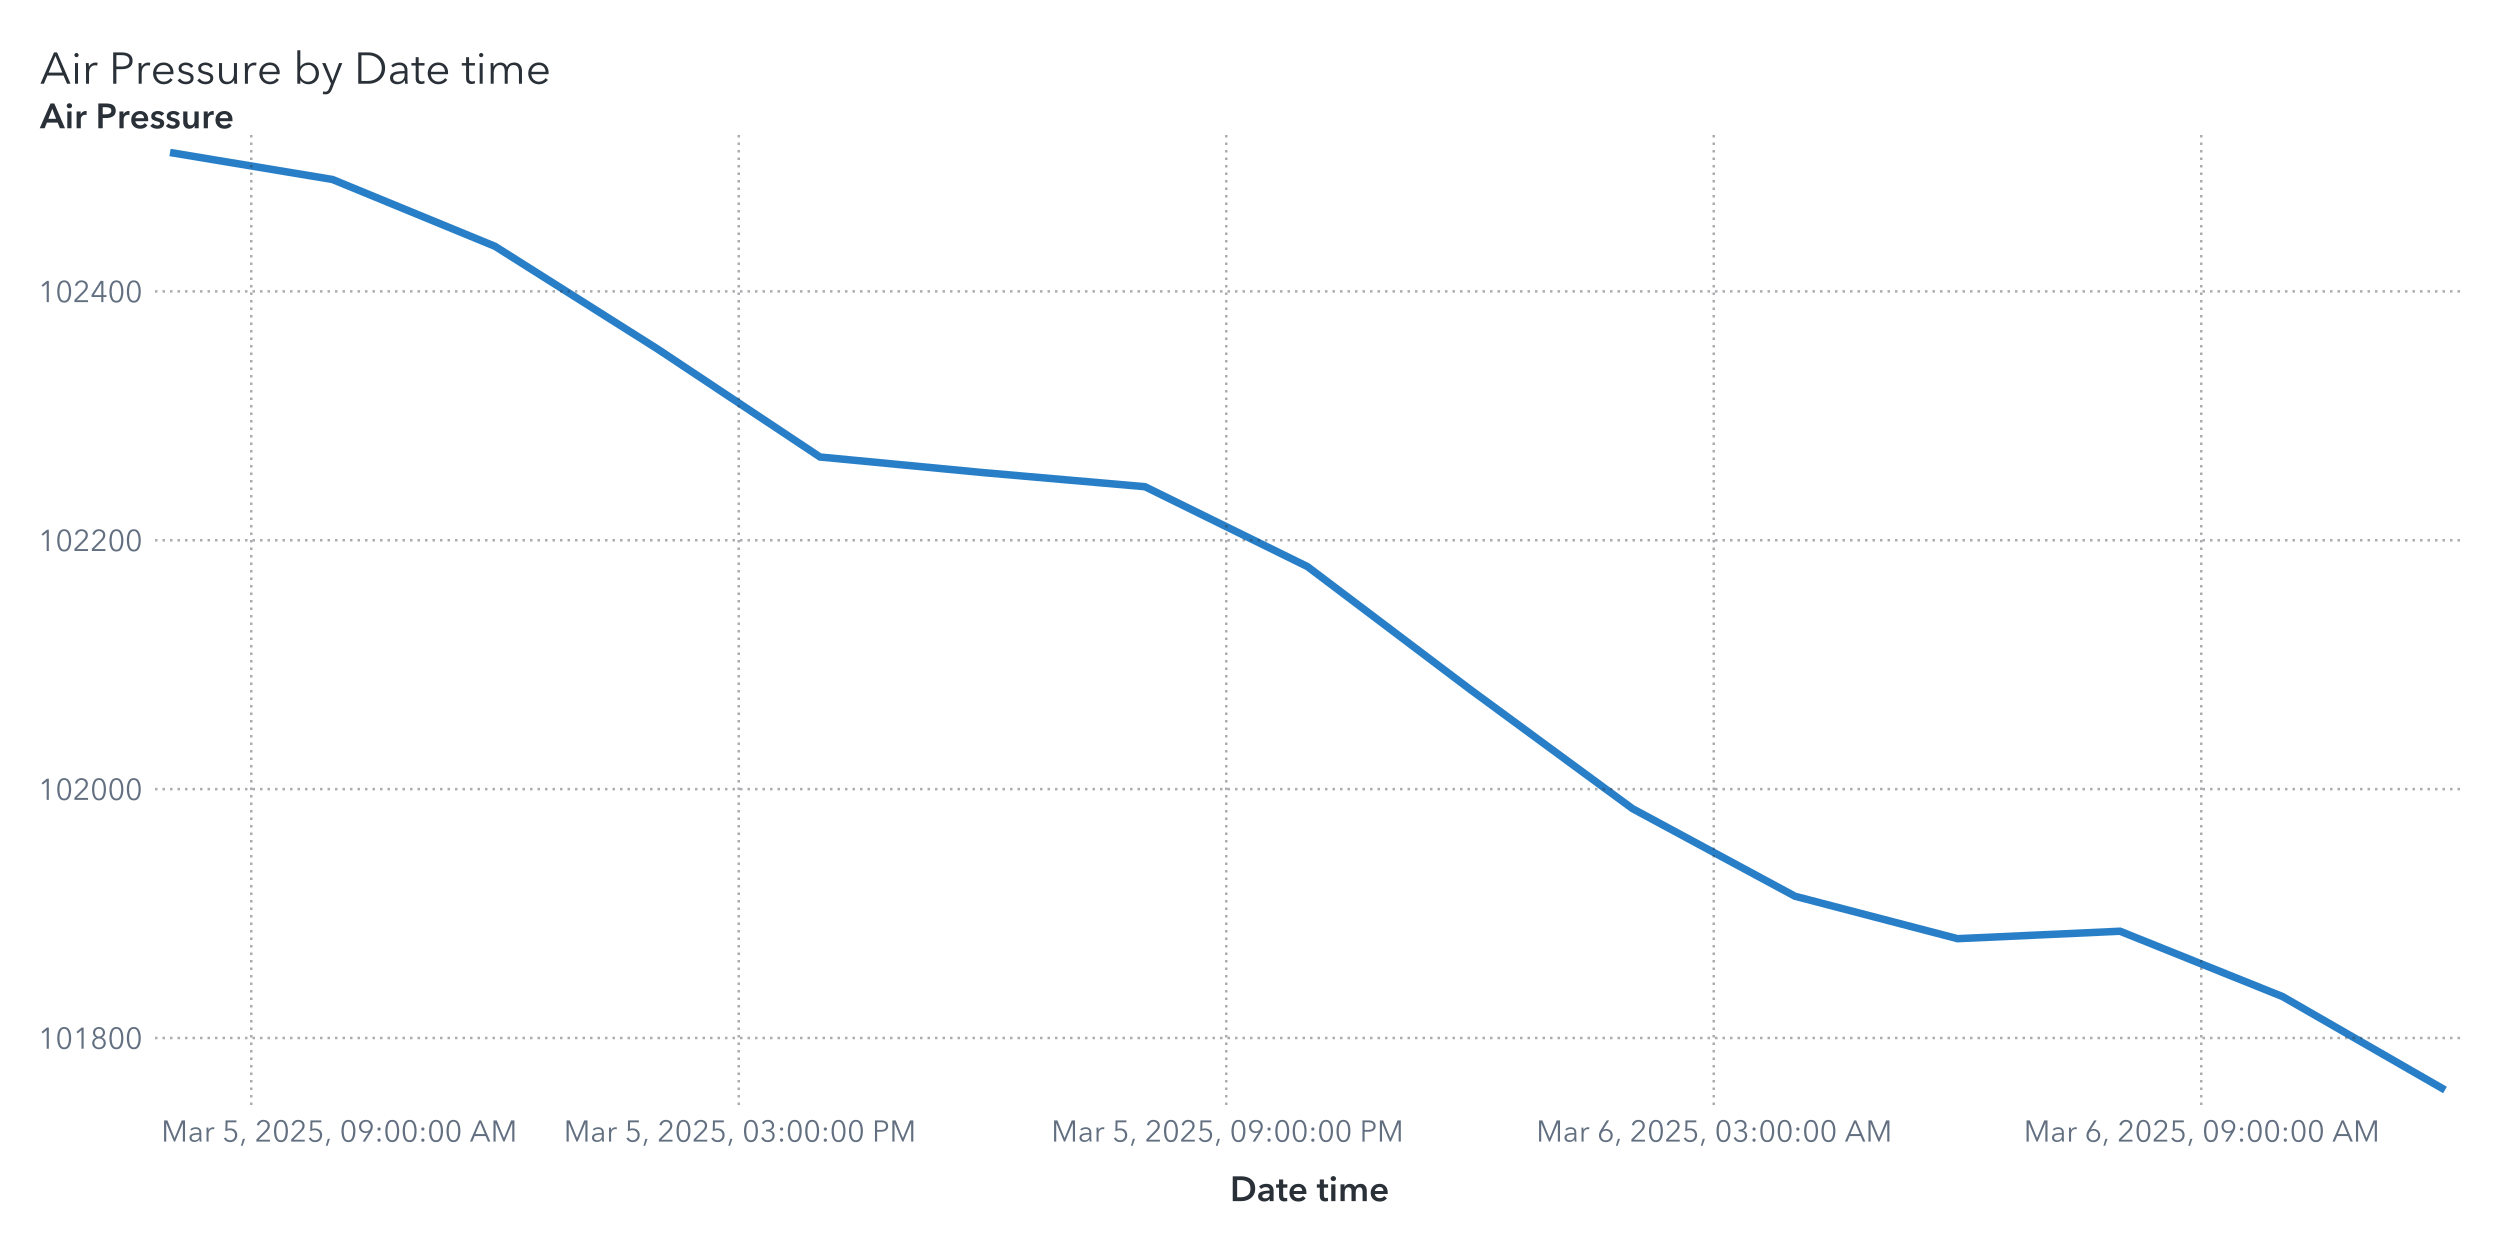
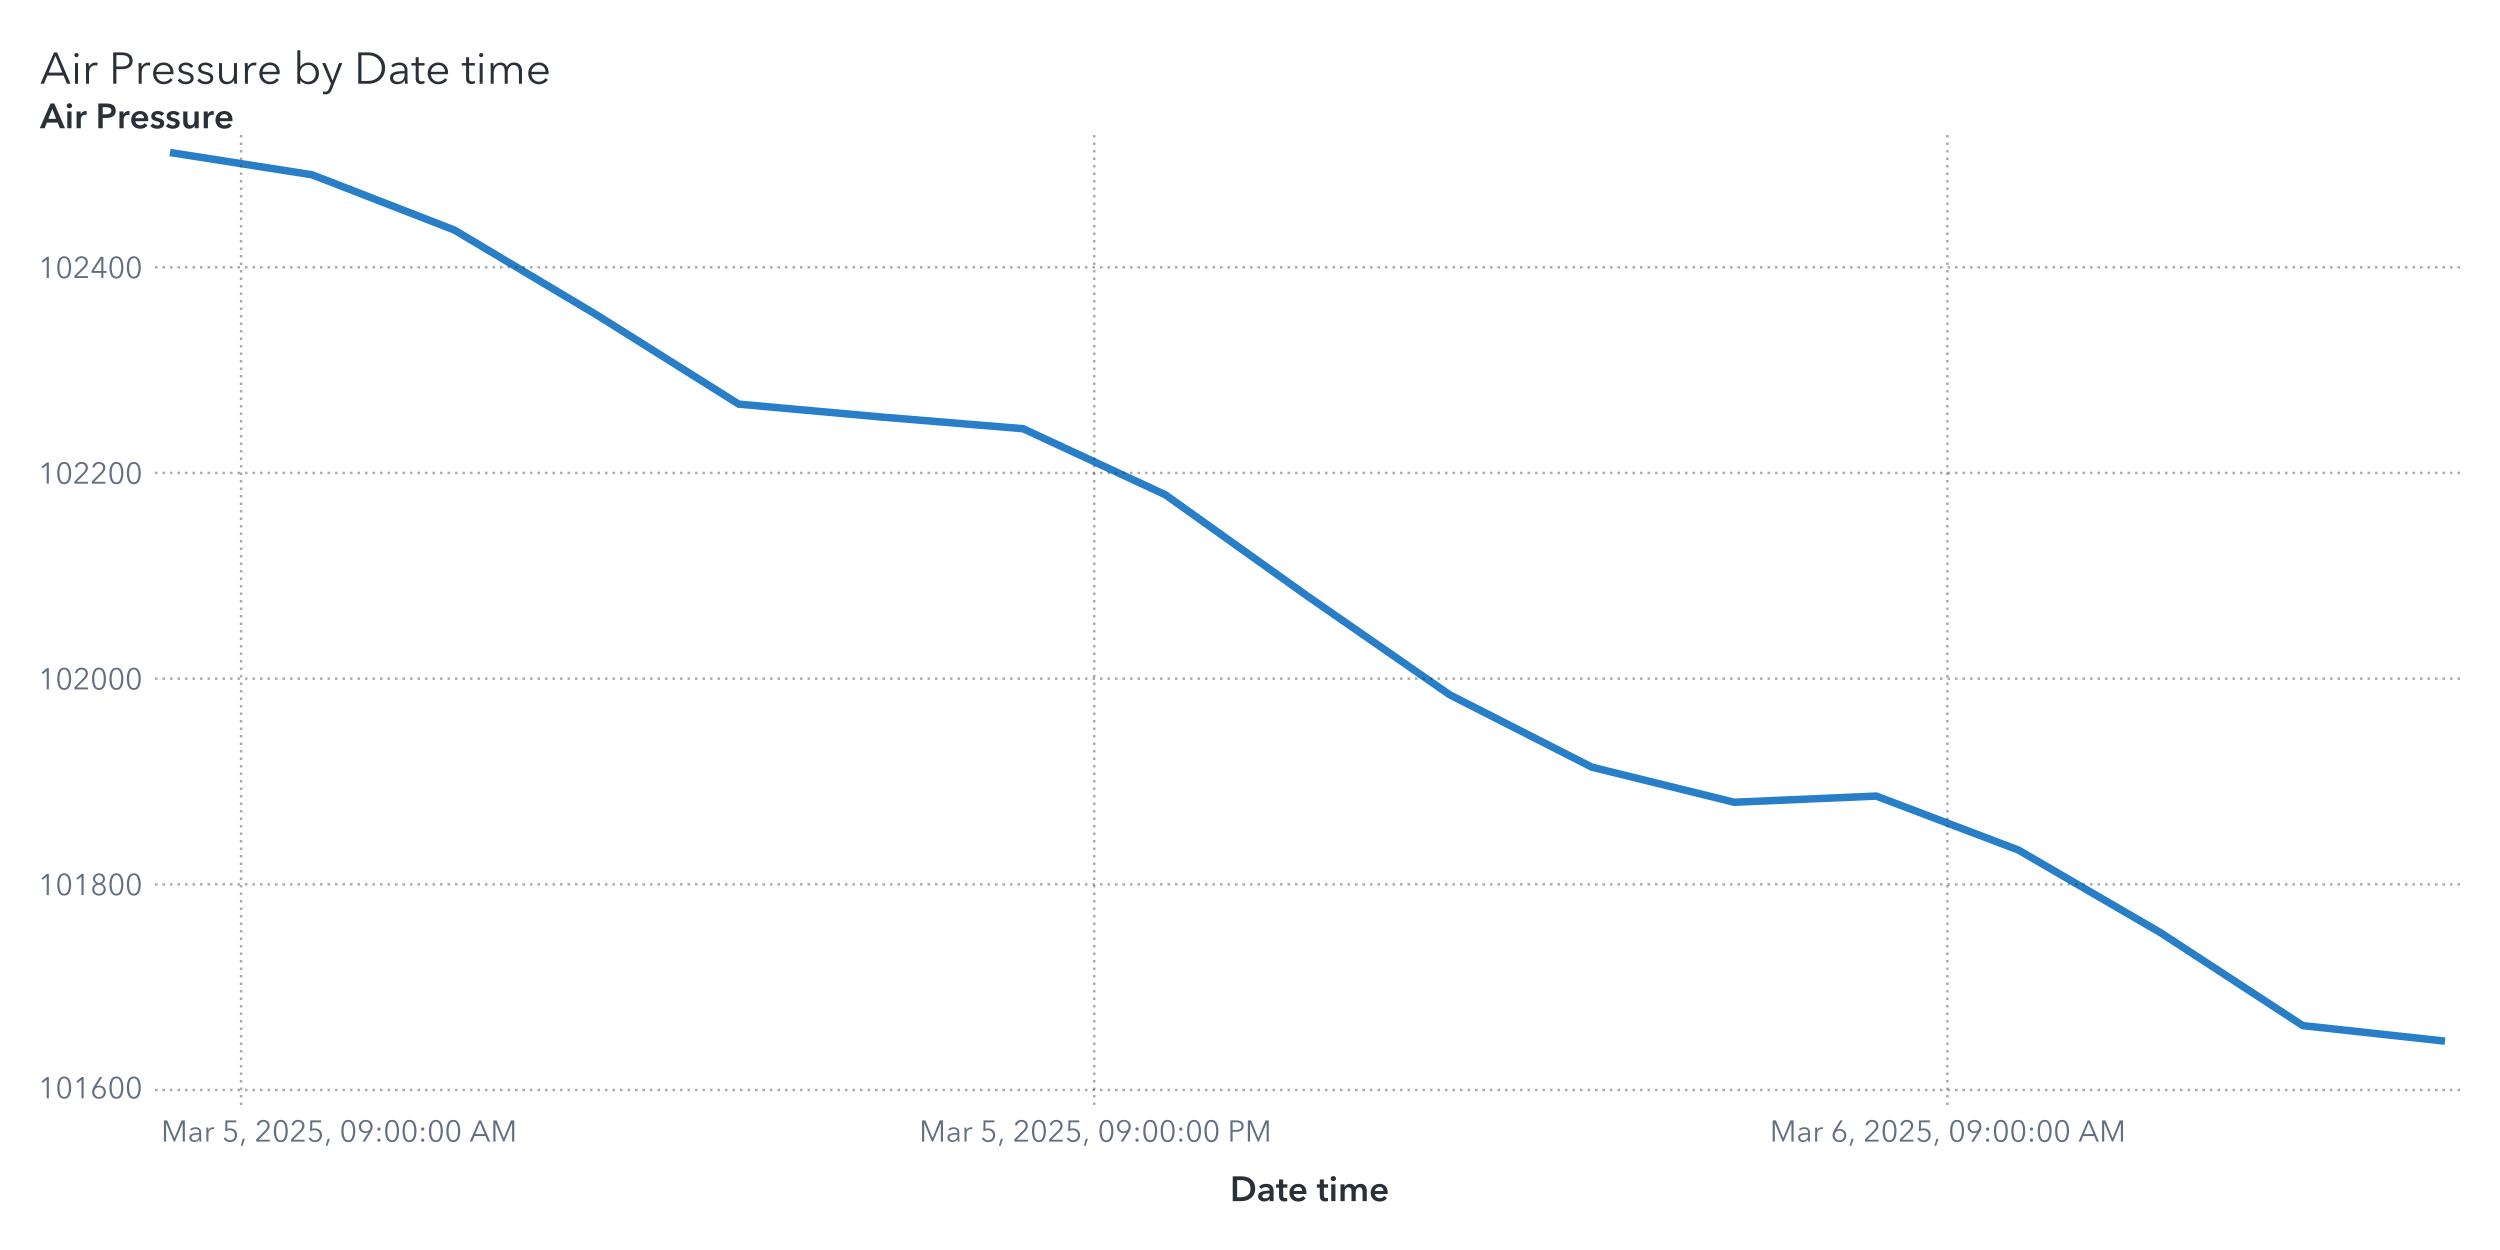
<svg xmlns="http://www.w3.org/2000/svg" xmlns:xlink="http://www.w3.org/1999/xlink" version="1.1" width="1000" height="500" viewBox="0 0 1000 500">
  <rect x="0" y="0" width="1000" height="500" fill="#ffffff">
</rect>
  <g>
    <rect x="0" y="0" rx="5" ry="5" width="1000.0" height="500.0" fill="#ffffff" opacity="0">
</rect>
    <rect x="0" y="0" rx="5" ry="5" width="1000.0" height="500.0" fill="#ffffff" opacity="0">
</rect>
    <rect x="0" y="0" rx="5" ry="5" width="1000.0" height="500.0" fill="#ffffff" opacity="0">
</rect>
    <rect x="0" y="0" rx="5" ry="5" width="1000.0" height="500.0" fill="#ffffff" opacity="0">
</rect>
    <g transform=" translate(16.0 -462.0)">
      <g transform="">
        <g fill="#2a3037" stroke="#2a3037" transform="translate(0 495.5) scale(0.0177 -0.0177)">
          <defs>
            <path id="g65/TT0" d="M89.0 0 L10.0 0 L316.0 708.0 L386.0 708.0 L690.0 0 L610.0 0 L532.0 186.0 L166.0 186.0 L89.0 0Z M193.0 252.0 L505.0 252.0 L349.0 628.0 L193.0 252.0Z">
</path>
          </defs>
          <use x="0" y="0" xlink:href="#g65/TT0" />
          <defs>
            <path id="g105/TT0" d="M125.0 600.0Q 106.0,600.0  91.5,614.0 T 77.0,648.0 Q 77.0,668.0  91.5,682.0 T 125.0,696.0 Q 144.0,696.0  158.5,682.0 T 173.0,648.0 Q 173.0,628.0  158.5,614.0 T 125.0,600.0 Z M159.0 0 L91.0 0 L91.0 468.0 L159.0 468.0 L159.0 0Z">
</path>
          </defs>
          <use x="700.0" y="0" xlink:href="#g105/TT0" />
          <defs>
            <path id="g114/TT0" d="M86.0 468.0 L151.0 468.0Q 155.0,418.0  155.0,388.0  L157.0 388.0Q 177.0,429.0  217.5,454.5 T 307.0,480.0 Q 334.0,480.0  352.0,475.0  L343.0 411.0Q 337.0,413.0  322.5,415.0 T 295.0,417.0 Q 236.0,417.0  197.0,372.5 T 158.0,240.0  L158.0 0 L90.0 0 L90.0 365.0Q 90.0,425.0  86.0,468.0 Z">
</path>
          </defs>
          <use x="950.0" y="0" xlink:href="#g114/TT0" />
          <defs>
            <path id="g80/TT0" d="M294.0 708.0Q 405.0,708.0  469.0,660.0 T 533.0,519.0 Q 533.0,426.0  468.0,377.5 T 292.0,329.0  L166.0 329.0 L166.0 0 L94.0 0 L94.0 708.0 L294.0 708.0Z M288.0 390.0Q 372.0,390.0  416.5,423.0 T 461.0,519.0 Q 461.0,583.0  416.5,614.5 T 288.0,646.0  L166.0 646.0 L166.0 390.0 L288.0 390.0Z">
</path>
          </defs>
          <use x="1560.0" y="0" xlink:href="#g80/TT0" />
          <use x="2140.0" y="0" xlink:href="#g114/TT0" />
          <defs>
            <path id="g101/TT0" d="M515.0 216.0 L127.0 216.0Q 128.0,169.0  150.5,130.5 T 212.0,69.0 T 298.0,46.0 Q 347.0,46.0  387.0,69.5 T 448.0,127.0  L499.0 87.0Q 421.0,-12.0  298.0,-12.0 Q 229.0,-12.0  174.0,20.0 T 87.5,108.0 T 56.0,234.0 Q 56.0,303.0  87.0,359.5 T 172.0,448.0 T 292.0,480.0 Q 363.0,480.0  413.5,449.5 T 490.0,366.0 T 516.0,248.0 Q 516.0,228.0  515.0,216.0 Z M292.0 423.0Q 248.0,423.0  211.5,402.0 T 153.0,345.5 T 128.0,270.0  L447.0 270.0Q 444.0,338.0  403.5,380.5 T 292.0,423.0 Z">
</path>
          </defs>
          <use x="2500.0" y="0" xlink:href="#g101/TT0" />
          <defs>
            <path id="g115/TT0" d="M224.0 423.0Q 183.0,423.0  154.0,404.5 T 125.0,350.0 Q 125.0,318.0  151.0,300.0 T 237.0,270.0 Q 320.0,253.0  359.5,220.0 T 399.0,133.0 Q 399.0,59.0  347.5,23.5 T 223.0,-12.0 Q 167.0,-12.0  118.0,11.0 T 38.0,79.0  L92.0 119.0Q 111.0,87.0  146.5,66.5 T 222.0,46.0 Q 270.0,46.0  301.0,65.5 T 332.0,128.0 Q 332.0,163.0  299.5,182.0 T 194.0,218.0 Q 136.0,232.0  98.0,258.5 T 60.0,344.0 Q 60.0,411.0  108.5,445.5 T 227.0,480.0 Q 277.0,480.0  323.0,457.5 T 391.0,396.0  L339.0 357.0Q 324.0,387.0  293.0,405.0 T 224.0,423.0 Z">
</path>
          </defs>
          <use x="3072.0" y="0" xlink:href="#g115/TT0" />
          <use x="3516.0" y="0" xlink:href="#g115/TT0" />
          <defs>
            <path id="g117/TT0" d="M426.0 80.0 L424.0 80.0Q 405.0,40.0  359.5,14.0 T 264.0,-12.0 Q 177.0,-12.0  131.5,40.0 T 86.0,181.0  L86.0 468.0 L154.0 468.0 L154.0 209.0Q 154.0,130.0  182.5,87.5 T 281.0,45.0 Q 319.0,45.0  351.0,65.5 T 403.0,127.0 T 423.0,228.0  L423.0 468.0 L491.0 468.0 L491.0 103.0Q 491.0,43.0  495.0,0  L430.0 0Q 426.0,50.0  426.0,80.0 Z">
</path>
          </defs>
          <use x="3960.0" y="0" xlink:href="#g117/TT0" />
          <use x="4541.0" y="0" xlink:href="#g114/TT0" />
          <use x="4901.0" y="0" xlink:href="#g101/TT0" />
          <defs>
            <path id="g98/TT0" d="M160.0 0 L92.0 0 L92.0 756.0 L160.0 756.0 L160.0 387.0 L162.0 387.0Q 191.0,431.0  239.0,455.5 T 339.0,480.0 Q 410.0,480.0  465.5,447.5 T 551.0,359.0 T 581.0,234.0 Q 581.0,165.0  551.0,109.0 T 465.5,20.5 T 339.0,-12.0 Q 287.0,-12.0  239.0,12.0 T 162.0,79.0  L160.0 79.0 L160.0 0Z M332.0 423.0Q 280.0,423.0  239.0,398.0 T 175.0,330.0 T 152.0,234.0 Q 152.0,181.0  175.0,138.0 T 239.0,70.5 T 332.0,46.0 Q 387.0,46.0  427.0,71.0 T 488.0,138.5 T 509.0,234.0 Q 509.0,287.0  488.0,330.0 T 427.0,398.0 T 387.0,423.0 Z">
</path>
          </defs>
          <use x="5723.0" y="0" xlink:href="#g98/TT0" />
          <defs>
            <path id="g121/TT0" d="M253.0 73.0 L398.0 468.0 L472.0 468.0 L239.0 -121.0Q 216.0,-180.0  182.5,-210.0 T 92.0,-240.0 Q 61.0,-240.0  31.0,-234.0  L38.0 -172.0Q 62.0,-180.0  88.0,-180.0 Q 121.0,-180.0  141.5,-159.5 T 178.0,-97.0  L216.0 1.0 L16.0 468.0 L92.0 468.0 L251.0 73.0 L253.0 73.0Z">
</path>
          </defs>
          <use x="6360.0" y="0" xlink:href="#g121/TT0" />
          <defs>
            <path id="g68/TT0" d="M329.0 708.0Q 421.0,708.0  507.0,667.5 T 647.0,546.5 T 701.0,354.0 Q 701.0,242.0  647.0,161.5 T 507.0,40.5 T 329.0,0  L94.0 0 L94.0 708.0 L329.0 708.0Z M309.0 64.0Q 411.0,64.0  482.5,105.0 T 589.5,212.0 T 625.0,354.0 Q 625.0,430.0  589.5,496.0 T 482.5,603.0 T 309.0,644.0  L166.0 644.0 L166.0 64.0 L309.0 64.0Z">
</path>
          </defs>
          <use x="7098.0" y="0" xlink:href="#g68/TT0" />
          <defs>
            <path id="g97/TT0" d="M260.0 423.0Q 220.0,423.0  183.0,408.0 T 121.0,368.0  L83.0 413.0Q 113.0,443.0  161.0,461.5 T 267.0,480.0 Q 347.0,480.0  398.0,436.0 T 449.0,310.0  L449.0 105.0Q 449.0,42.0  457.0,0  L396.0 0Q 389.0,40.0  389.0,76.0  L387.0 76.0Q 355.0,30.0  314.5,9.0 T 217.0,-12.0 Q 178.0,-12.0  141.0,2.5 T 79.5,49.0 T 55.0,130.0 Q 55.0,198.0  99.0,232.0 T 212.5,276.5 T 385.0,287.0  L385.0 302.0Q 385.0,362.0  353.0,392.5 T 260.0,423.0 Z M125.0 133.0Q 125.0,87.0  157.0,65.5 T 235.0,44.0 Q 304.0,44.0  344.5,89.0 T 385.0,199.0  L385.0 234.0 L365.0 234.0Q 259.0,234.0  192.0,213.5 T 125.0,133.0 Z">
</path>
          </defs>
          <use x="7855.0" y="0" xlink:href="#g97/TT0" />
          <defs>
            <path id="g116/TT0" d="M169.0 411.0 L169.0 138.0Q 169.0,89.0  187.0,70.5 T 239.0,52.0 Q 268.0,52.0  298.0,67.0  L301.0 8.0Q 264.0,-6.0  221.0,-6.0 Q 173.0,-6.0  137.0,22.0 T 101.0,119.0  L101.0 411.0 L4.0 411.0 L4.0 468.0 L101.0 468.0 L101.0 600.0 L169.0 600.0 L169.0 468.0 L301.0 468.0 L301.0 411.0 L169.0 411.0Z">
</path>
          </defs>
          <use x="8389.0" y="0" xlink:href="#g116/TT0" />
          <use x="8706.0" y="0" xlink:href="#g101/TT0" />
          <use x="9528.0" y="0" xlink:href="#g116/TT0" />
          <use x="9845.0" y="0" xlink:href="#g105/TT0" />
          <defs>
            <path id="g109/TT0" d="M311.0 480.0Q 356.0,480.0  395.0,458.0 T 455.0,381.0 Q 479.0,429.0  521.0,454.5 T 619.0,480.0 Q 706.0,480.0  751.5,428.0 T 797.0,287.0  L797.0 0 L729.0 0 L729.0 259.0Q 729.0,423.0  608.0,423.0 Q 540.0,423.0  507.5,372.5 T 475.0,249.0  L475.0 0 L407.0 0 L407.0 273.0Q 407.0,347.0  382.5,385.0 T 294.0,423.0 Q 260.0,423.0  228.5,402.5 T 177.5,340.5 T 158.0,240.0  L158.0 0 L90.0 0 L90.0 365.0Q 90.0,425.0  86.0,468.0  L151.0 468.0Q 155.0,418.0  155.0,388.0  L157.0 388.0Q 178.0,429.0  219.5,454.5 T 311.0,480.0 Z">
</path>
          </defs>
          <use x="10095.0" y="0" xlink:href="#g109/TT0" />
          <use x="10978.0" y="0" xlink:href="#g101/TT0" />
        </g>
        <text x="0" y="495.5" font-size="13.3pt" font-family="Avenir Next for SAS" fill="#2a3037" opacity="0">
Air Pressure by Date time</text>
      </g>
    </g>
    <g transform=" translate(16.0 -16.0)">
      <defs>
        <clipPath id="ClipPath0">
          <rect x="46" y="68" width="925" height="390">
</rect>
        </clipPath>
      </defs>
      <g clip-path="url(#ClipPath0)">
        <defs>
          <clipPath id="ClipPath1">
            <rect x="46" y="70" width="923" height="388">
</rect>
          </clipPath>
        </defs>
        <g clip-path="url(#ClipPath1)">
-           <polyline id="Polyline_6" points="52.0,77.0  117.0,87.8  182.0,114.53  247.0,155.59  312.0,198.8  377.0,205.02  442.0,210.69  507.0,242.65  572.0,291.73  637.0,339.46  702.0,374.5  767.0,391.47  832.0,388.49  897.0,414.62  962.0,452.0 " fill="none" stroke="#287fc7" stroke-width="3.0">
+           <polyline id="Polyline_6" points="52.0,77.0  108.88,85.93  165.75,108.02  222.63,141.95  279.5,177.66  336.38,182.8  393.25,187.49  450.13,213.9  507.0,254.46  563.88,293.91  620.75,322.87  677.63,336.9  734.5,334.43  791.38,356.03  848.25,389.1  905.13,426.25  962.0,432.46 " fill="none" stroke="#287fc7" stroke-width="3.0">
</polyline>
        </g>
-         <path d="M46.0 431.19L969.0 431.19" stroke="#2a3037" stroke-dasharray="1,2" fill="none" opacity="0.4">
- </path>
-         <path d="M46.0 331.65L969.0 331.65" stroke="#2a3037" stroke-dasharray="1,2" fill="none" opacity="0.4">
- </path>
-         <path d="M46.0 232.1L969.0 232.1" stroke="#2a3037" stroke-dasharray="1,2" fill="none" opacity="0.4">
- </path>
-         <path d="M46.0 132.55L969.0 132.55" stroke="#2a3037" stroke-dasharray="1,2" fill="none" opacity="0.4">
- </path>
-         <path d="M84.5 458.0L84.5 70.0" stroke="#2a3037" stroke-dasharray="1,2" fill="none" opacity="0.4">
- </path>
-         <path d="M279.5 458.0L279.5 70.0" stroke="#2a3037" stroke-dasharray="1,2" fill="none" opacity="0.4">
- </path>
-         <path d="M474.5 458.0L474.5 70.0" stroke="#2a3037" stroke-dasharray="1,2" fill="none" opacity="0.4">
- </path>
-         <path d="M669.5 458.0L669.5 70.0" stroke="#2a3037" stroke-dasharray="1,2" fill="none" opacity="0.4">
- </path>
-         <path d="M864.5 458.0L864.5 70.0" stroke="#2a3037" stroke-dasharray="1,2" fill="none" opacity="0.4">
+         <path d="M46.0 452.0L969.0 452.0" stroke="#2a3037" stroke-dasharray="1,2" fill="none" opacity="0.4">
+ </path>
+         <path d="M46.0 369.73L969.0 369.73" stroke="#2a3037" stroke-dasharray="1,2" fill="none" opacity="0.4">
+ </path>
+         <path d="M46.0 287.45L969.0 287.45" stroke="#2a3037" stroke-dasharray="1,2" fill="none" opacity="0.4">
+ </path>
+         <path d="M46.0 205.18L969.0 205.18" stroke="#2a3037" stroke-dasharray="1,2" fill="none" opacity="0.4">
+ </path>
+         <path d="M46.0 122.91L969.0 122.91" stroke="#2a3037" stroke-dasharray="1,2" fill="none" opacity="0.4">
+ </path>
+         <path d="M80.44 458.0L80.44 70.0" stroke="#2a3037" stroke-dasharray="1,2" fill="none" opacity="0.4">
+ </path>
+         <path d="M421.69 458.0L421.69 70.0" stroke="#2a3037" stroke-dasharray="1,2" fill="none" opacity="0.4">
+ </path>
+         <path d="M762.94 458.0L762.94 70.0" stroke="#2a3037" stroke-dasharray="1,2" fill="none" opacity="0.4">
</path>
      </g>
      <defs>
        <clipPath id="ClipPath2">
          <rect x="0" y="71" width="46" height="387">
</rect>
        </clipPath>
      </defs>
      <g clip-path="url(#ClipPath2)">
-         <g fill="#626f80" stroke="#626f80" transform="translate(-0.76 435.5) scale(0.012 -0.012)">
+         <g fill="#626f80" stroke="#626f80" transform="translate(-0.76 455.3) scale(0.012 -0.012)">
          <defs>
            <path id="g49/TT0" d="M358.0 0 L286.0 0 L286.0 619.0 L158.0 510.0 L114.0 560.0 L294.0 708.0 L358.0 708.0 L358.0 0Z">
</path>
          </defs>
          <use x="0" y="0" xlink:href="#g49/TT0" />
          <defs>
            <path id="g48/TT0" d="M522.0 353.0Q 522.0,195.0  467.0,88.5 T 290.0,-18.0 Q 167.0,-18.0  112.5,88.5 T 58.0,353.0 Q 58.0,512.0  112.5,619.0 T 290.0,726.0 Q 412.0,726.0  467.0,618.5 T 522.0,353.0 Z M131.0 353.0Q 131.0,226.0  167.5,135.0 T 290.0,44.0 Q 375.0,44.0  412.0,135.5 T 449.0,353.0 Q 449.0,480.0  412.0,572.5 T 290.0,665.0 Q 204.0,665.0  167.5,573.0 T 131.0,353.0 Z">
</path>
          </defs>
          <use x="580.0" y="0" xlink:href="#g48/TT0" />
          <use x="1160.0" y="0" xlink:href="#g49/TT0" />
          <defs>
+             <path id="g54/TT0" d="M203.0 397.0Q 218.0,409.0  247.0,416.0 T 304.0,423.0 Q 365.0,423.0  414.5,395.5 T 492.0,318.0 T 520.0,205.0 Q 520.0,140.0  490.5,89.5 T 408.5,10.5 T 290.0,-18.0 Q 224.0,-18.0  171.5,10.5 T 89.5,89.5 T 60.0,205.0 Q 60.0,255.0  77.0,301.5 T 124.0,397.0  L317.0 708.0 L400.0 708.0 L201.0 399.0 L203.0 397.0Z M290.0 43.0Q 336.0,43.0  372.0,64.0 T 428.0,122.0 T 448.0,205.0 Q 448.0,275.0  405.0,320.0 T 290.0,365.0 Q 218.0,365.0  175.0,320.0 T 132.0,205.0 Q 132.0,159.0  152.0,122.0 T 208.0,64.0 T 244.0,43.0 Z">
+ </path>
+           </defs>
+           <use x="1740.0" y="0" xlink:href="#g54/TT0" />
+           <use x="2320.0" y="0" xlink:href="#g48/TT0" />
+           <use x="2900.0" y="0" xlink:href="#g48/TT0" />
+         </g>
+         <text id="Text_25" x="41.0" y="455.3" font-size="9.0pt" font-family="Avenir Next for SAS" fill="#626f80" text-anchor="end" opacity="0">
+ 101600</text>
+         <g fill="#626f80" stroke="#626f80" transform="translate(-0.76 374.03) scale(0.012 -0.012)">
+           <use x="0" y="0" xlink:href="#g49/TT0" />
+           <use x="580.0" y="0" xlink:href="#g48/TT0" />
+           <use x="1160.0" y="0" xlink:href="#g49/TT0" />
+           <defs>
            <path id="g56/TT0" d="M517.0 186.0Q 517.0,126.0  486.0,79.5 T 403.0,7.5 T 290.0,-18.0 Q 229.0,-18.0  177.0,7.5 T 94.0,79.5 T 63.0,186.0 Q 63.0,256.0  100.5,306.5 T 197.0,375.0  L197.0 377.0Q 150.0,393.0  120.0,437.5 T 90.0,537.0 Q 90.0,593.0  117.0,636.0 T 190.0,702.5 T 290.0,726.0 Q 344.0,726.0  390.0,702.5 T 463.0,636.0 T 490.0,537.0 Q 490.0,482.0  460.0,437.5 T 383.0,377.0  L383.0 375.0Q 442.0,358.0  479.5,307.0 T 517.0,186.0 Z M290.0 406.0Q 345.0,406.0  382.5,442.0 T 420.0,533.0 Q 420.0,590.0  383.0,627.5 T 290.0,665.0 Q 234.0,665.0  197.0,627.5 T 160.0,533.0 Q 160.0,478.0  197.5,442.0 T 290.0,406.0 Z M290.0 43.0Q 359.0,43.0  402.0,86.0 T 445.0,194.0 Q 445.0,258.0  402.0,300.0 T 290.0,342.0 Q 221.0,342.0  178.0,300.0 T 135.0,194.0 Q 135.0,129.0  178.0,86.0 T 290.0,43.0 Z">
</path>
          </defs>
          <use x="1740.0" y="0" xlink:href="#g56/TT0" />
          <use x="2320.0" y="0" xlink:href="#g48/TT0" />
          <use x="2900.0" y="0" xlink:href="#g48/TT0" />
        </g>
-         <text id="Text_23" x="41.0" y="435.5" font-size="9.0pt" font-family="Avenir Next for SAS" fill="#626f80" text-anchor="end" opacity="0">
+         <text id="Text_26" x="41.0" y="374.03" font-size="9.0pt" font-family="Avenir Next for SAS" fill="#626f80" text-anchor="end" opacity="0">
101800</text>
-         <g fill="#626f80" stroke="#626f80" transform="translate(-0.76 335.95) scale(0.012 -0.012)">
+         <g fill="#626f80" stroke="#626f80" transform="translate(-0.76 291.76) scale(0.012 -0.012)">
          <use x="0" y="0" xlink:href="#g49/TT0" />
          <use x="580.0" y="0" xlink:href="#g48/TT0" />
          <defs>
            <path id="g50/TT0" d="M51.0 0 L51.0 75.0 L341.0 368.0Q 380.0,408.0  403.0,447.0 T 426.0,530.0 Q 426.0,590.0  385.5,627.5 T 286.0,665.0 Q 230.0,665.0  191.0,630.0 T 140.0,539.0  L69.0 553.0Q 84.0,629.0  144.0,677.5 T 286.0,726.0 Q 344.0,726.0  392.5,703.5 T 470.0,637.0 T 499.0,531.0 Q 499.0,469.0  470.0,421.5 T 384.0,317.0  L129.0 64.0 L504.0 64.0 L504.0 0 L51.0 0Z">
</path>
          </defs>
          <use x="1160.0" y="0" xlink:href="#g50/TT0" />
          <use x="1740.0" y="0" xlink:href="#g48/TT0" />
          <use x="2320.0" y="0" xlink:href="#g48/TT0" />
          <use x="2900.0" y="0" xlink:href="#g48/TT0" />
        </g>
-         <text id="Text_24" x="41.0" y="335.95" font-size="9.0pt" font-family="Avenir Next for SAS" fill="#626f80" text-anchor="end" opacity="0">
+         <text id="Text_27" x="41.0" y="291.76" font-size="9.0pt" font-family="Avenir Next for SAS" fill="#626f80" text-anchor="end" opacity="0">
102000</text>
-         <g fill="#626f80" stroke="#626f80" transform="translate(-0.76 236.4) scale(0.012 -0.012)">
+         <g fill="#626f80" stroke="#626f80" transform="translate(-0.76 209.48) scale(0.012 -0.012)">
          <use x="0" y="0" xlink:href="#g49/TT0" />
          <use x="580.0" y="0" xlink:href="#g48/TT0" />
          <use x="1160.0" y="0" xlink:href="#g50/TT0" />
          <use x="1740.0" y="0" xlink:href="#g50/TT0" />
          <use x="2320.0" y="0" xlink:href="#g48/TT0" />
          <use x="2900.0" y="0" xlink:href="#g48/TT0" />
        </g>
-         <text id="Text_25" x="41.0" y="236.4" font-size="9.0pt" font-family="Avenir Next for SAS" fill="#626f80" text-anchor="end" opacity="0">
+         <text id="Text_28" x="41.0" y="209.48" font-size="9.0pt" font-family="Avenir Next for SAS" fill="#626f80" text-anchor="end" opacity="0">
102200</text>
-         <g fill="#626f80" stroke="#626f80" transform="translate(-0.76 136.85) scale(0.012 -0.012)">
+         <g fill="#626f80" stroke="#626f80" transform="translate(-0.76 127.21) scale(0.012 -0.012)">
          <use x="0" y="0" xlink:href="#g49/TT0" />
          <use x="580.0" y="0" xlink:href="#g48/TT0" />
          <use x="1160.0" y="0" xlink:href="#g50/TT0" />
          <defs>
            <path id="g52/TT0" d="M436.0 234.0 L540.0 234.0 L540.0 171.0 L436.0 171.0 L436.0 0 L366.0 0 L366.0 171.0 L42.0 171.0 L42.0 241.0 L342.0 708.0 L436.0 708.0 L436.0 234.0Z M366.0 627.0 L364.0 627.0 L117.0 234.0 L366.0 234.0 L366.0 627.0Z">
</path>
          </defs>
          <use x="1740.0" y="0" xlink:href="#g52/TT0" />
          <use x="2320.0" y="0" xlink:href="#g48/TT0" />
          <use x="2900.0" y="0" xlink:href="#g48/TT0" />
        </g>
-         <text id="Text_26" x="41.0" y="136.85" font-size="9.0pt" font-family="Avenir Next for SAS" fill="#626f80" text-anchor="end" opacity="0">
+         <text id="Text_29" x="41.0" y="127.21" font-size="9.0pt" font-family="Avenir Next for SAS" fill="#626f80" text-anchor="end" opacity="0">
102400</text>
      </g>
      <g fill="#2a3037" stroke="#2a3037" transform="translate(0 67.31) scale(0.014 -0.014)">
        <defs>
          <path id="g65/TT1" d="M300.0 708.0 L409.0 708.0 L714.0 0 L570.0 0 L504.0 162.0 L197.0 162.0 L133.0 0 L-8.0 0 L300.0 708.0Z M460.0 270.0 L351.0 558.0 L240.0 270.0 L460.0 270.0Z">
</path>
        </defs>
        <use x="0" y="0" xlink:href="#g65/TT1" />
        <defs>
          <path id="g105/TT1" d="M133.0 715.0Q 166.0,715.0  188.5,694.5 T 211.0,643.0 Q 211.0,612.0  188.5,591.5 T 133.0,571.0 Q 101.0,571.0  79.0,592.5 T 57.0,643.0 Q 57.0,672.0  79.0,693.5 T 133.0,715.0 Z M74.0 480.0 L194.0 480.0 L194.0 0 L74.0 0 L74.0 480.0Z">
</path>
        </defs>
        <use x="706.0" y="0" xlink:href="#g105/TT1" />
        <defs>
          <path id="g114/TT1" d="M187.0 480.0 L187.0 400.0 L189.0 400.0Q 209.0,443.0  246.0,468.5 T 329.0,494.0 Q 346.0,494.0  358.0,491.0  L358.0 381.0Q 338.0,386.0  321.0,386.0 Q 272.0,386.0  243.0,363.0 T 203.0,310.5 T 192.0,257.0  L192.0 0 L72.0 0 L72.0 480.0 L187.0 480.0Z">
</path>
        </defs>
        <use x="974.0" y="0" xlink:href="#g114/TT1" />
        <defs>
          <path id="g80/TT1" d="M309.0 708.0Q 576.0,708.0  576.0,503.0 Q 576.0,393.0  500.0,343.0 T 301.0,293.0  L204.0 293.0 L204.0 0 L78.0 0 L78.0 708.0 L309.0 708.0Z M449.0 503.0Q 449.0,560.0  407.5,581.0 T 296.0,602.0  L204.0 602.0 L204.0 399.0 L292.0 399.0Q 363.0,399.0  406.0,422.0 T 449.0,503.0 Z">
</path>
        </defs>
        <use x="1588.0" y="0" xlink:href="#g80/TT1" />
        <use x="2198.0" y="0" xlink:href="#g114/TT1" />
        <defs>
          <path id="g101/TT1" d="M529.0 202.0 L164.0 202.0Q 168.0,152.0  208.0,118.0 T 301.0,84.0 Q 384.0,84.0  428.0,146.0  L508.0 82.0Q 437.0,-14.0  302.0,-14.0 Q 228.0,-14.0  169.5,16.5 T 77.5,104.0 T 44.0,237.0 Q 44.0,313.0  77.0,371.5 T 168.0,462.0 T 298.0,494.0 Q 402.0,494.0  466.0,427.0 T 530.0,234.0 Q 530.0,213.0  529.0,202.0 Z M297.0 404.0Q 244.0,404.0  206.0,371.0 T 164.0,288.0  L410.0 288.0Q 410.0,338.0  381.0,371.0 T 297.0,404.0 Z">
</path>
        </defs>
        <use x="2562.0" y="0" xlink:href="#g101/TT1" />
        <defs>
          <path id="g115/TT1" d="M230.0 404.0Q 198.0,404.0  175.5,391.0 T 153.0,352.0 Q 153.0,327.0  176.0,315.0 T 257.0,289.0 Q 325.0,273.0  368.5,241.0 T 412.0,146.0 Q 412.0,64.0  355.5,25.0 T 212.0,-14.0 Q 155.0,-14.0  102.0,7.0 T 15.0,65.0  L94.0 139.0Q 114.0,112.0  146.5,95.5 T 217.0,79.0 Q 248.0,79.0  271.0,93.0 T 294.0,136.0 Q 294.0,164.0  269.5,177.5 T 184.0,205.0 Q 119.0,221.0  80.5,250.5 T 42.0,341.0 Q 42.0,416.0  98.0,455.0 T 233.0,494.0 Q 287.0,494.0  336.0,475.0 T 413.0,421.0  L335.0 352.0Q 318.0,374.0  290.0,389.0 T 230.0,404.0 Z">
</path>
        </defs>
        <use x="3136.0" y="0" xlink:href="#g115/TT1" />
        <use x="3580.0" y="0" xlink:href="#g115/TT1" />
        <defs>
          <path id="g117/TT1" d="M396.0 0 L396.0 77.0 L394.0 77.0Q 377.0,39.0  336.5,12.5 T 245.0,-14.0 Q 157.0,-14.0  112.5,42.5 T 68.0,180.0  L68.0 480.0 L188.0 480.0 L188.0 214.0Q 188.0,86.0  278.0,86.0 Q 332.0,86.0  361.0,124.5 T 390.0,216.0  L390.0 480.0 L510.0 480.0 L510.0 0 L396.0 0Z">
</path>
        </defs>
        <use x="4024.0" y="0" xlink:href="#g117/TT1" />
        <use x="4606.0" y="0" xlink:href="#g114/TT1" />
        <use x="4970.0" y="0" xlink:href="#g101/TT1" />
      </g>
-       <text id="Text_27" x="0" y="67.31" font-size="10.5pt" font-family="Avenir Next for SAS" font-weight="bold" fill="#2a3037" text-anchor="start" opacity="0">
+       <text id="Text_30" x="0" y="67.31" font-size="10.5pt" font-family="Avenir Next for SAS" font-weight="bold" fill="#2a3037" text-anchor="start" opacity="0">
Air Pressure</text>
      <defs>
        <clipPath id="ClipPath3">
          <rect x="46" y="458" width="922" height="42">
</rect>
        </clipPath>
      </defs>
      <g clip-path="url(#ClipPath3)">
-         <g fill="#626f80" stroke="#626f80" transform="translate(48.5 472.65) scale(0.012 -0.012)">
+         <g fill="#626f80" stroke="#626f80" transform="translate(48.44 472.65) scale(0.012 -0.012)">
          <defs>
            <path id="g77/TT0" d="M444.0 122.0 L445.0 122.0 L682.0 708.0 L792.0 708.0 L792.0 0 L720.0 0 L720.0 615.0 L718.0 615.0 L462.0 0 L424.0 0 L168.0 615.0 L166.0 615.0 L166.0 0 L94.0 0 L94.0 708.0 L204.0 708.0 L444.0 122.0Z">
</path>
          </defs>
          <use x="0" y="0" xlink:href="#g77/TT0" />
          <use x="886.0" y="0" xlink:href="#g97/TT0" />
          <use x="1420.0" y="0" xlink:href="#g114/TT0" />
          <defs>
            <path id="g53/TT0" d="M180.0 644.0 L175.0 425.0Q 219.0,441.0  273.0,441.0 Q 339.0,441.0  391.5,413.0 T 473.5,334.5 T 503.0,219.0 Q 503.0,151.0  473.5,97.0 T 390.5,12.5 T 268.0,-18.0 Q 194.0,-18.0  140.0,16.0 T 56.0,111.0  L121.0 140.0Q 140.0,96.0  179.0,70.0 T 264.0,44.0 Q 311.0,44.0  349.0,66.0 T 408.5,126.5 T 430.0,212.0 Q 430.0,289.0  380.5,335.5 T 254.0,382.0 Q 180.0,382.0  107.0,343.0  L114.0 708.0 L475.0 708.0 L475.0 644.0 L180.0 644.0Z">
</path>
          </defs>
          <use x="2030.0" y="0" xlink:href="#g53/TT0" />
          <defs>
            <path id="g44/TT0" d="M102.0 -140.0 L45.0 -140.0 L112.0 95.0 L183.0 95.0 L102.0 -140.0Z">
</path>
          </defs>
          <use x="2610.0" y="0" xlink:href="#g44/TT0" />
          <use x="3120.0" y="0" xlink:href="#g50/TT0" />
          <use x="3700.0" y="0" xlink:href="#g48/TT0" />
          <use x="4280.0" y="0" xlink:href="#g50/TT0" />
          <use x="4860.0" y="0" xlink:href="#g53/TT0" />
          <use x="5440.0" y="0" xlink:href="#g44/TT0" />
          <use x="5950.0" y="0" xlink:href="#g48/TT0" />
          <defs>
            <path id="g57/TT0" d="M379.0 311.0Q 364.0,299.0  335.0,292.0 T 278.0,285.0 Q 217.0,285.0  167.5,312.5 T 90.0,390.0 T 62.0,503.0 Q 62.0,568.0  91.5,618.5 T 173.5,697.5 T 292.0,726.0 Q 358.0,726.0  410.5,697.5 T 492.5,618.5 T 522.0,503.0 Q 522.0,453.0  505.0,406.5 T 458.0,311.0  L265.0 0 L182.0 0 L381.0 309.0 L379.0 311.0Z M292.0 665.0Q 246.0,665.0  210.0,644.0 T 154.0,586.0 T 134.0,503.0 Q 134.0,433.0  177.0,388.0 T 292.0,343.0 Q 364.0,343.0  407.0,388.0 T 450.0,503.0 Q 450.0,549.0  430.0,586.0 T 374.0,644.0 T 338.0,665.0 Z">
</path>
          </defs>
          <use x="6530.0" y="0" xlink:href="#g57/TT0" />
          <defs>
            <path id="g58/TT0" d="M150.0 366.0Q 127.0,366.0  111.5,382.0 T 96.0,420.0 Q 96.0,442.0  111.5,458.0 T 150.0,474.0 Q 173.0,474.0  188.5,458.0 T 204.0,420.0 Q 204.0,398.0  188.5,382.0 T 150.0,366.0 Z M150.0 -6.0Q 127.0,-6.0  111.5,10.0 T 96.0,48.0 Q 96.0,70.0  111.5,86.0 T 150.0,102.0 Q 173.0,102.0  188.5,86.0 T 204.0,48.0 Q 204.0,26.0  188.5,10.0 T 150.0,-6.0 Z">
</path>
          </defs>
          <use x="7110.0" y="0" xlink:href="#g58/TT0" />
          <use x="7410.0" y="0" xlink:href="#g48/TT0" />
          <use x="7990.0" y="0" xlink:href="#g48/TT0" />
          <use x="8570.0" y="0" xlink:href="#g58/TT0" />
          <use x="8870.0" y="0" xlink:href="#g48/TT0" />
          <use x="9450.0" y="0" xlink:href="#g48/TT0" />
          <use x="10280.0" y="0" xlink:href="#g65/TT0" />
          <use x="10980.0" y="0" xlink:href="#g77/TT0" />
        </g>
-         <text id="Text_29" x="119.5" y="472.65" font-size="9.0pt" font-family="Avenir Next for SAS" fill="#626f80" text-anchor="middle" opacity="0">
+         <text id="Text_32" x="119.44" y="472.65" font-size="9.0pt" font-family="Avenir Next for SAS" fill="#626f80" text-anchor="middle" opacity="0">
Mar 5, 2025, 09:00:00 AM</text>
-         <g fill="#626f80" stroke="#626f80" transform="translate(209.5 472.65) scale(0.012 -0.012)">
-           <use x="0" y="0" xlink:href="#g77/TT0" />
-           <use x="886.0" y="0" xlink:href="#g97/TT0" />
-           <use x="1420.0" y="0" xlink:href="#g114/TT0" />
-           <use x="2030.0" y="0" xlink:href="#g53/TT0" />
-           <use x="2610.0" y="0" xlink:href="#g44/TT0" />
-           <use x="3120.0" y="0" xlink:href="#g50/TT0" />
-           <use x="3700.0" y="0" xlink:href="#g48/TT0" />
-           <use x="4280.0" y="0" xlink:href="#g50/TT0" />
-           <use x="4860.0" y="0" xlink:href="#g53/TT0" />
-           <use x="5440.0" y="0" xlink:href="#g44/TT0" />
-           <use x="5950.0" y="0" xlink:href="#g48/TT0" />
-           <defs>
-             <path id="g51/TT0" d="M245.0 402.0Q 319.0,402.0  364.5,433.5 T 410.0,532.0 Q 410.0,590.0  369.0,627.5 T 270.0,665.0 Q 226.0,665.0  191.0,643.5 T 135.0,582.0  L74.0 614.0Q 106.0,670.0  157.0,698.0 T 274.0,726.0 Q 331.0,726.0  378.0,703.5 T 453.0,638.0 T 481.0,536.0 Q 481.0,475.0  446.5,432.0 T 358.0,374.0  L358.0 372.0Q 421.0,359.0  461.0,312.0 T 501.0,196.0 Q 501.0,131.0  470.0,82.5 T 387.0,8.0 T 273.0,-18.0 Q 196.0,-18.0  137.5,19.5 T 49.0,127.0  L117.0 152.0Q 135.0,102.0  177.0,73.0 T 273.0,44.0 Q 314.0,44.0  350.0,62.5 T 407.5,115.5 T 429.0,196.0 Q 429.0,271.0  376.0,305.5 T 245.0,340.0  L214.0 340.0 L214.0 402.0 L245.0 402.0Z">
- </path>
-           </defs>
-           <use x="6530.0" y="0" xlink:href="#g51/TT0" />
-           <use x="7110.0" y="0" xlink:href="#g58/TT0" />
-           <use x="7410.0" y="0" xlink:href="#g48/TT0" />
-           <use x="7990.0" y="0" xlink:href="#g48/TT0" />
-           <use x="8570.0" y="0" xlink:href="#g58/TT0" />
-           <use x="8870.0" y="0" xlink:href="#g48/TT0" />
-           <use x="9450.0" y="0" xlink:href="#g48/TT0" />
-           <use x="10280.0" y="0" xlink:href="#g80/TT0" />
-           <use x="10860.0" y="0" xlink:href="#g77/TT0" />
-         </g>
-         <text id="Text_30" x="279.5" y="472.65" font-size="9.0pt" font-family="Avenir Next for SAS" fill="#626f80" text-anchor="middle" opacity="0">
- Mar 5, 2025, 03:00:00 PM</text>
-         <g fill="#626f80" stroke="#626f80" transform="translate(404.5 472.65) scale(0.012 -0.012)">
+         <g fill="#626f80" stroke="#626f80" transform="translate(351.69 472.65) scale(0.012 -0.012)">
          <use x="0" y="0" xlink:href="#g77/TT0" />
          <use x="886.0" y="0" xlink:href="#g97/TT0" />
          <use x="1420.0" y="0" xlink:href="#g114/TT0" />
          <use x="2030.0" y="0" xlink:href="#g53/TT0" />
          <use x="2610.0" y="0" xlink:href="#g44/TT0" />
          <use x="3120.0" y="0" xlink:href="#g50/TT0" />
          <use x="3700.0" y="0" xlink:href="#g48/TT0" />
          <use x="4280.0" y="0" xlink:href="#g50/TT0" />
          <use x="4860.0" y="0" xlink:href="#g53/TT0" />
          <use x="5440.0" y="0" xlink:href="#g44/TT0" />
          <use x="5950.0" y="0" xlink:href="#g48/TT0" />
          <use x="6530.0" y="0" xlink:href="#g57/TT0" />
          <use x="7110.0" y="0" xlink:href="#g58/TT0" />
          <use x="7410.0" y="0" xlink:href="#g48/TT0" />
          <use x="7990.0" y="0" xlink:href="#g48/TT0" />
          <use x="8570.0" y="0" xlink:href="#g58/TT0" />
          <use x="8870.0" y="0" xlink:href="#g48/TT0" />
          <use x="9450.0" y="0" xlink:href="#g48/TT0" />
          <use x="10280.0" y="0" xlink:href="#g80/TT0" />
          <use x="10860.0" y="0" xlink:href="#g77/TT0" />
        </g>
-         <text id="Text_31" x="474.5" y="472.65" font-size="9.0pt" font-family="Avenir Next for SAS" fill="#626f80" text-anchor="middle" opacity="0">
+         <text id="Text_33" x="421.69" y="472.65" font-size="9.0pt" font-family="Avenir Next for SAS" fill="#626f80" text-anchor="middle" opacity="0">
Mar 5, 2025, 09:00:00 PM</text>
-         <g fill="#626f80" stroke="#626f80" transform="translate(598.5 472.65) scale(0.012 -0.012)">
-           <use x="0" y="0" xlink:href="#g77/TT0" />
-           <use x="886.0" y="0" xlink:href="#g97/TT0" />
-           <use x="1420.0" y="0" xlink:href="#g114/TT0" />
-           <defs>
-             <path id="g54/TT0" d="M203.0 397.0Q 218.0,409.0  247.0,416.0 T 304.0,423.0 Q 365.0,423.0  414.5,395.5 T 492.0,318.0 T 520.0,205.0 Q 520.0,140.0  490.5,89.5 T 408.5,10.5 T 290.0,-18.0 Q 224.0,-18.0  171.5,10.5 T 89.5,89.5 T 60.0,205.0 Q 60.0,255.0  77.0,301.5 T 124.0,397.0  L317.0 708.0 L400.0 708.0 L201.0 399.0 L203.0 397.0Z M290.0 43.0Q 336.0,43.0  372.0,64.0 T 428.0,122.0 T 448.0,205.0 Q 448.0,275.0  405.0,320.0 T 290.0,365.0 Q 218.0,365.0  175.0,320.0 T 132.0,205.0 Q 132.0,159.0  152.0,122.0 T 208.0,64.0 T 244.0,43.0 Z">
- </path>
-           </defs>
-           <use x="2030.0" y="0" xlink:href="#g54/TT0" />
-           <use x="2610.0" y="0" xlink:href="#g44/TT0" />
-           <use x="3120.0" y="0" xlink:href="#g50/TT0" />
-           <use x="3700.0" y="0" xlink:href="#g48/TT0" />
-           <use x="4280.0" y="0" xlink:href="#g50/TT0" />
-           <use x="4860.0" y="0" xlink:href="#g53/TT0" />
-           <use x="5440.0" y="0" xlink:href="#g44/TT0" />
-           <use x="5950.0" y="0" xlink:href="#g48/TT0" />
-           <use x="6530.0" y="0" xlink:href="#g51/TT0" />
-           <use x="7110.0" y="0" xlink:href="#g58/TT0" />
-           <use x="7410.0" y="0" xlink:href="#g48/TT0" />
-           <use x="7990.0" y="0" xlink:href="#g48/TT0" />
-           <use x="8570.0" y="0" xlink:href="#g58/TT0" />
-           <use x="8870.0" y="0" xlink:href="#g48/TT0" />
-           <use x="9450.0" y="0" xlink:href="#g48/TT0" />
-           <use x="10280.0" y="0" xlink:href="#g65/TT0" />
-           <use x="10980.0" y="0" xlink:href="#g77/TT0" />
-         </g>
-         <text id="Text_32" x="669.5" y="472.65" font-size="9.0pt" font-family="Avenir Next for SAS" fill="#626f80" text-anchor="middle" opacity="0">
- Mar 6, 2025, 03:00:00 AM</text>
-         <g fill="#626f80" stroke="#626f80" transform="translate(793.5 472.65) scale(0.012 -0.012)">
+         <g fill="#626f80" stroke="#626f80" transform="translate(691.94 472.65) scale(0.012 -0.012)">
          <use x="0" y="0" xlink:href="#g77/TT0" />
          <use x="886.0" y="0" xlink:href="#g97/TT0" />
          <use x="1420.0" y="0" xlink:href="#g114/TT0" />
          <use x="2030.0" y="0" xlink:href="#g54/TT0" />
          <use x="2610.0" y="0" xlink:href="#g44/TT0" />
          <use x="3120.0" y="0" xlink:href="#g50/TT0" />
          <use x="3700.0" y="0" xlink:href="#g48/TT0" />
          <use x="4280.0" y="0" xlink:href="#g50/TT0" />
          <use x="4860.0" y="0" xlink:href="#g53/TT0" />
          <use x="5440.0" y="0" xlink:href="#g44/TT0" />
          <use x="5950.0" y="0" xlink:href="#g48/TT0" />
          <use x="6530.0" y="0" xlink:href="#g57/TT0" />
          <use x="7110.0" y="0" xlink:href="#g58/TT0" />
          <use x="7410.0" y="0" xlink:href="#g48/TT0" />
          <use x="7990.0" y="0" xlink:href="#g48/TT0" />
          <use x="8570.0" y="0" xlink:href="#g58/TT0" />
          <use x="8870.0" y="0" xlink:href="#g48/TT0" />
          <use x="9450.0" y="0" xlink:href="#g48/TT0" />
          <use x="10280.0" y="0" xlink:href="#g65/TT0" />
          <use x="10980.0" y="0" xlink:href="#g77/TT0" />
        </g>
-         <text id="Text_33" x="864.5" y="472.65" font-size="9.0pt" font-family="Avenir Next for SAS" fill="#626f80" text-anchor="middle" opacity="0">
+         <text id="Text_34" x="762.94" y="472.65" font-size="9.0pt" font-family="Avenir Next for SAS" fill="#626f80" text-anchor="middle" opacity="0">
Mar 6, 2025, 09:00:00 AM</text>
      </g>
      <g fill="#2a3037" stroke="#2a3037" transform="translate(476.0 496.44) scale(0.014 -0.014)">
        <defs>
          <path id="g68/TT1" d="M329.0 708.0Q 430.0,708.0  518.5,673.0 T 663.5,558.5 T 720.0,354.0 Q 720.0,237.0  663.0,157.0 T 516.5,38.5 T 329.0,0  L78.0 0 L78.0 708.0 L329.0 708.0Z M585.0 354.0Q 585.0,492.0  506.0,546.0 T 309.0,600.0  L204.0 600.0 L204.0 110.0 L309.0 110.0Q 424.0,110.0  504.5,166.5 T 585.0,354.0 Z">
</path>
        </defs>
        <use x="0" y="0" xlink:href="#g68/TT1" />
        <defs>
          <path id="g97/TT1" d="M367.0 61.0Q 349.0,29.0  308.5,8.5 T 218.0,-12.0 Q 175.0,-12.0  134.0,3.0 T 65.5,51.5 T 38.0,137.0 Q 38.0,233.0  131.0,266.5 T 368.0,300.0  L368.0 312.0Q 368.0,354.0  337.0,377.0 T 258.0,400.0 Q 221.0,400.0  186.0,384.5 T 127.0,345.0  L65.0 418.0Q 105.0,455.0  158.5,474.5 T 268.0,494.0 Q 385.0,494.0  433.5,436.0 T 482.0,292.0  L482.0 0 L370.0 0 L370.0 61.0 L367.0 61.0Z M341.0 219.0Q 158.0,219.0  158.0,139.0 Q 158.0,107.0  182.5,93.0 T 242.0,79.0 Q 303.0,79.0  335.5,111.5 T 368.0,202.0  L368.0 219.0 L341.0 219.0Z">
</path>
        </defs>
        <use x="764.0" y="0" xlink:href="#g97/TT1" />
        <defs>
          <path id="g116/TT1" d="M3.0 480.0 L87.0 480.0 L87.0 619.0 L205.0 619.0 L205.0 480.0 L325.0 480.0 L325.0 384.0 L205.0 384.0 L205.0 161.0Q 205.0,125.0  218.0,106.0 T 268.0,87.0 Q 299.0,87.0  319.0,97.0  L323.0 3.0Q 289.0,-10.0  243.0,-10.0 Q 155.0,-10.0  121.0,35.5 T 87.0,160.0  L87.0 384.0 L3.0 384.0 L3.0 480.0Z">
</path>
        </defs>
        <use x="1314.0" y="0" xlink:href="#g116/TT1" />
        <use x="1654.0" y="0" xlink:href="#g101/TT1" />
        <use x="2478.0" y="0" xlink:href="#g116/TT1" />
        <use x="2818.0" y="0" xlink:href="#g105/TT1" />
        <defs>
          <path id="g109/TT1" d="M822.0 300.0 L822.0 0 L702.0 0 L702.0 266.0Q 702.0,394.0  612.0,394.0 Q 560.0,394.0  533.0,354.5 T 506.0,262.0  L506.0 0 L386.0 0 L386.0 290.0Q 386.0,337.0  363.5,365.5 T 297.0,394.0 Q 246.0,394.0  219.0,355.5 T 192.0,264.0  L192.0 0 L72.0 0 L72.0 480.0 L186.0 480.0 L186.0 403.0 L188.0 403.0Q 205.0,442.0  244.0,468.0 T 337.0,494.0 Q 390.0,494.0  428.0,470.0 T 487.0,403.0 Q 511.0,447.0  551.5,470.5 T 645.0,494.0 Q 733.0,494.0  777.5,437.5 T 822.0,300.0 Z">
</path>
        </defs>
        <use x="3086.0" y="0" xlink:href="#g109/TT1" />
        <use x="3976.0" y="0" xlink:href="#g101/TT1" />
      </g>
-       <text id="Text_34" x="507.0" y="496.44" font-size="10.5pt" font-family="Avenir Next for SAS" font-weight="bold" fill="#2a3037" text-anchor="middle" opacity="0">
+       <text id="Text_35" x="507.0" y="496.44" font-size="10.5pt" font-family="Avenir Next for SAS" font-weight="bold" fill="#2a3037" text-anchor="middle" opacity="0">
Date time</text>
    </g>
    <g transform=" translate(16.0 -16.0)">
</g>
    <g transform=" translate(16.0 -16.0)">
</g>
    <g transform=" translate(16.0 -16.0)">
</g>
  </g>
</svg>
